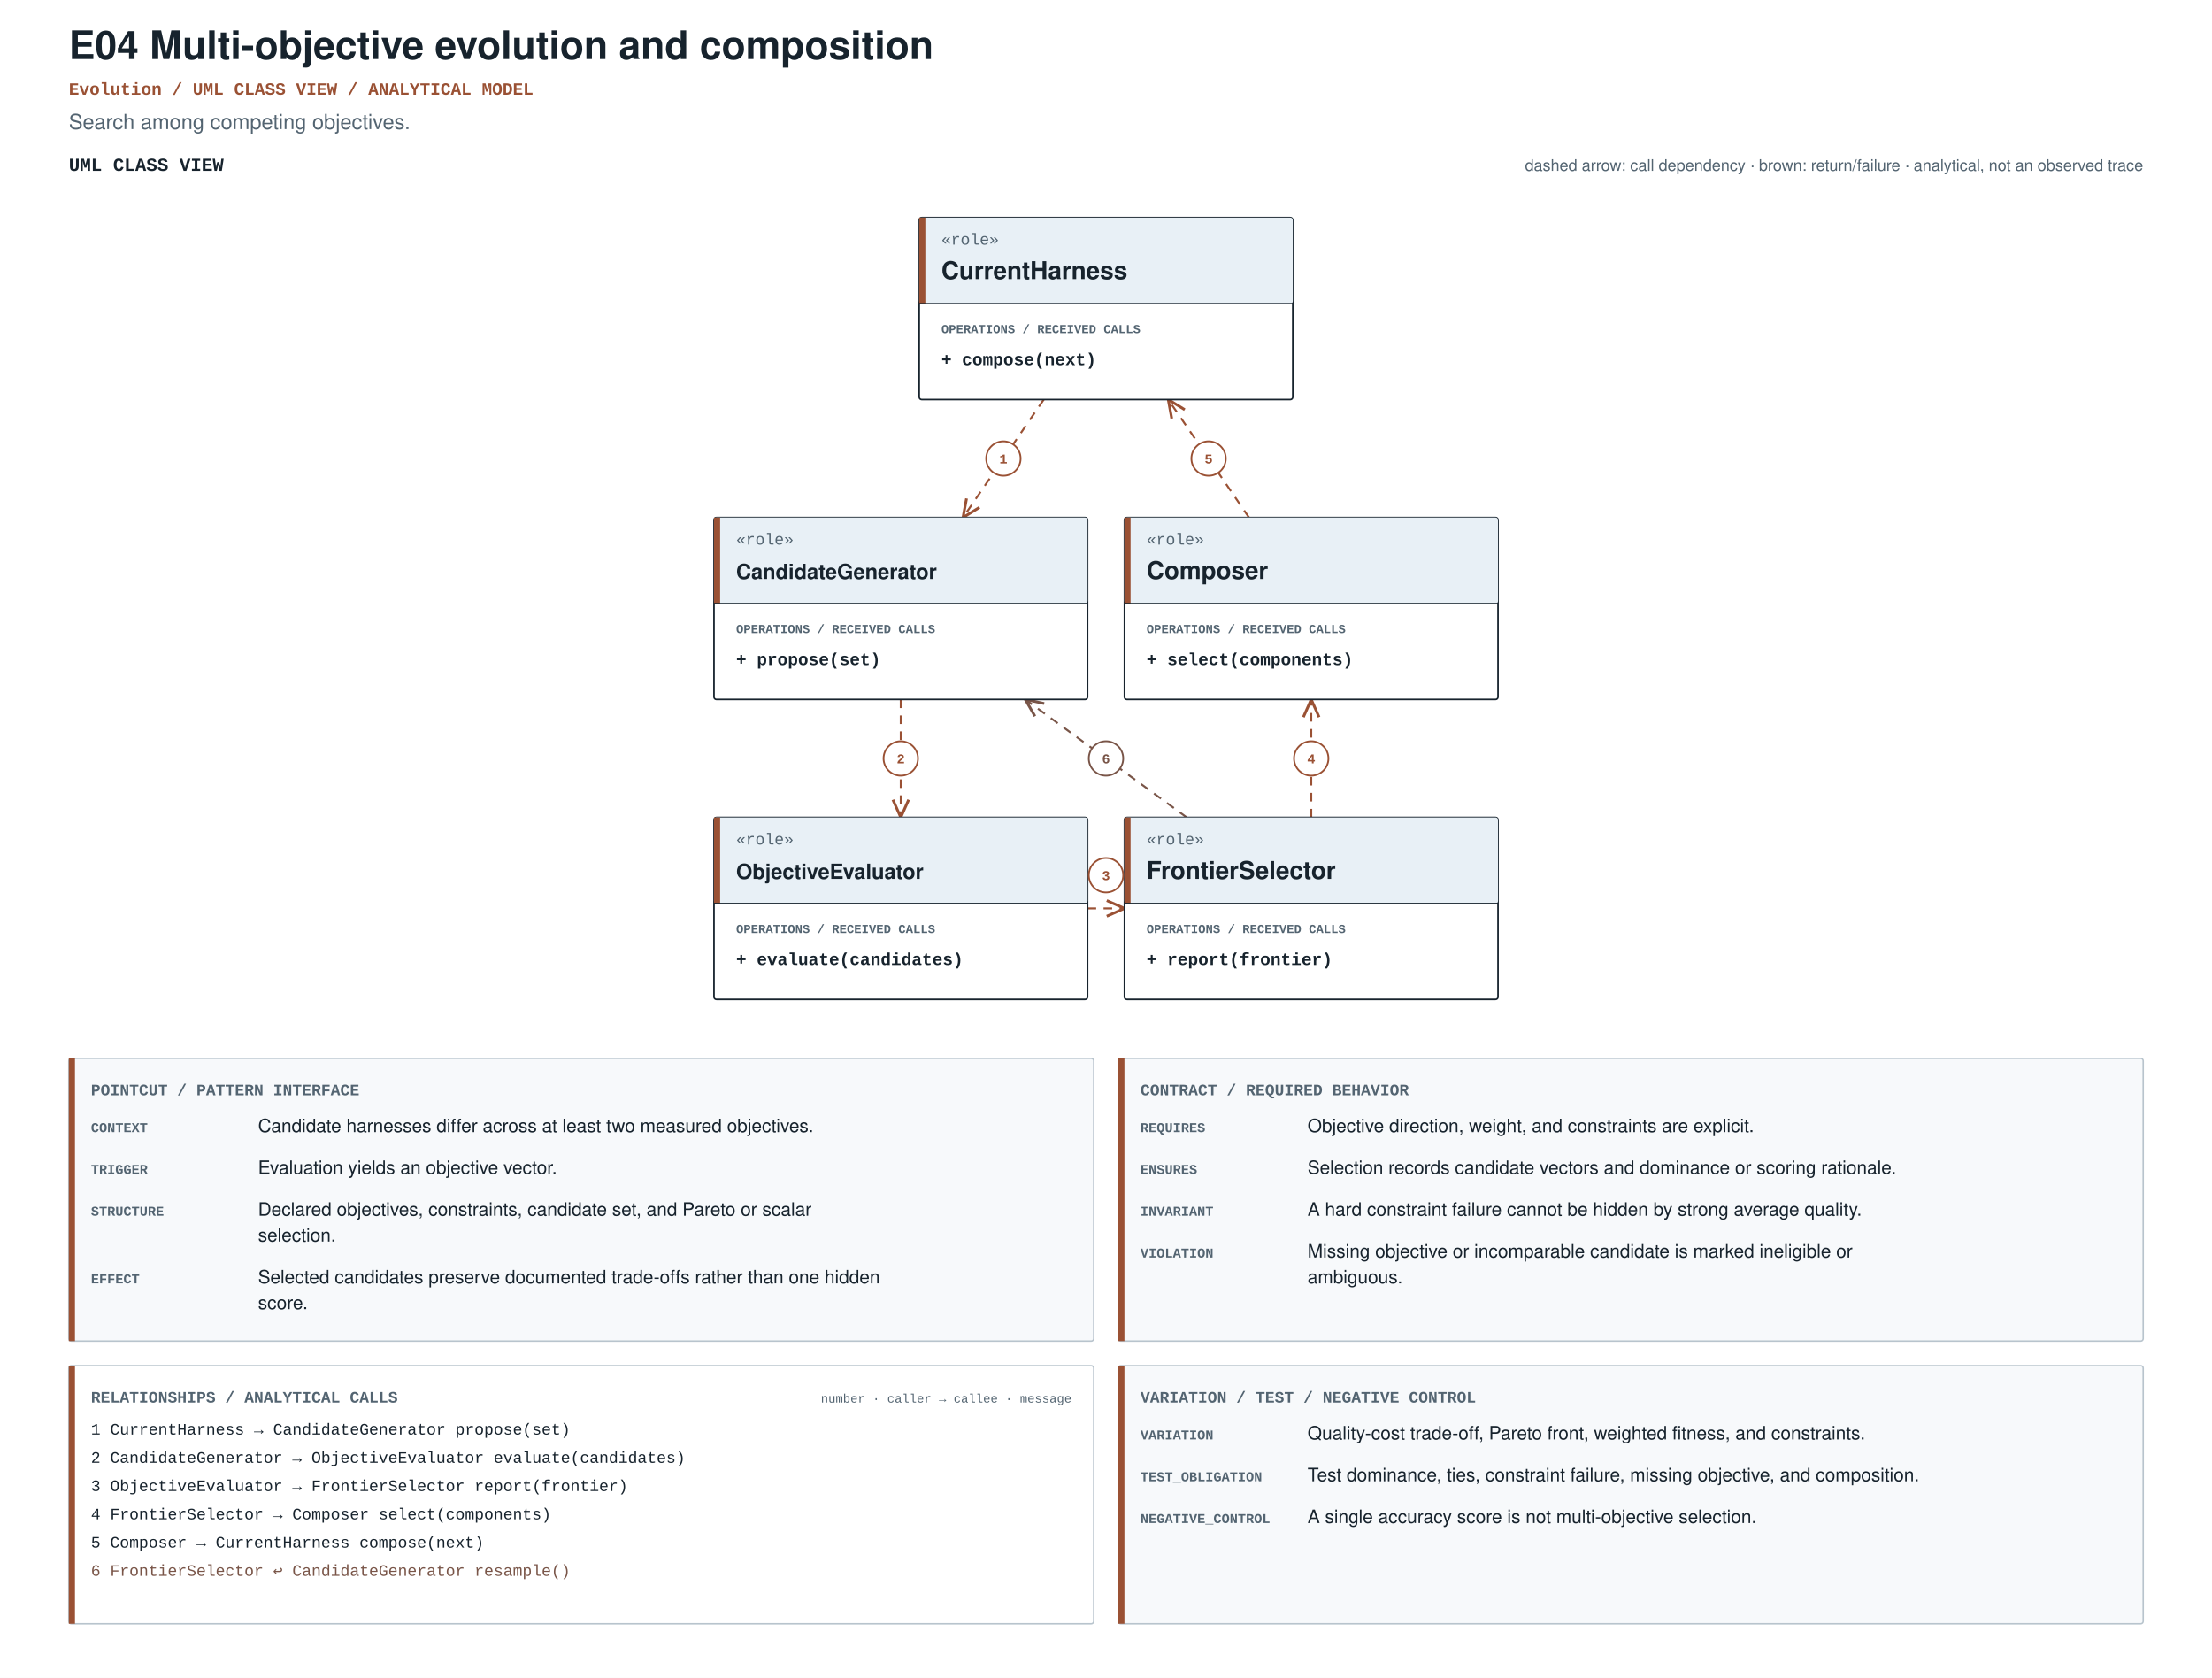
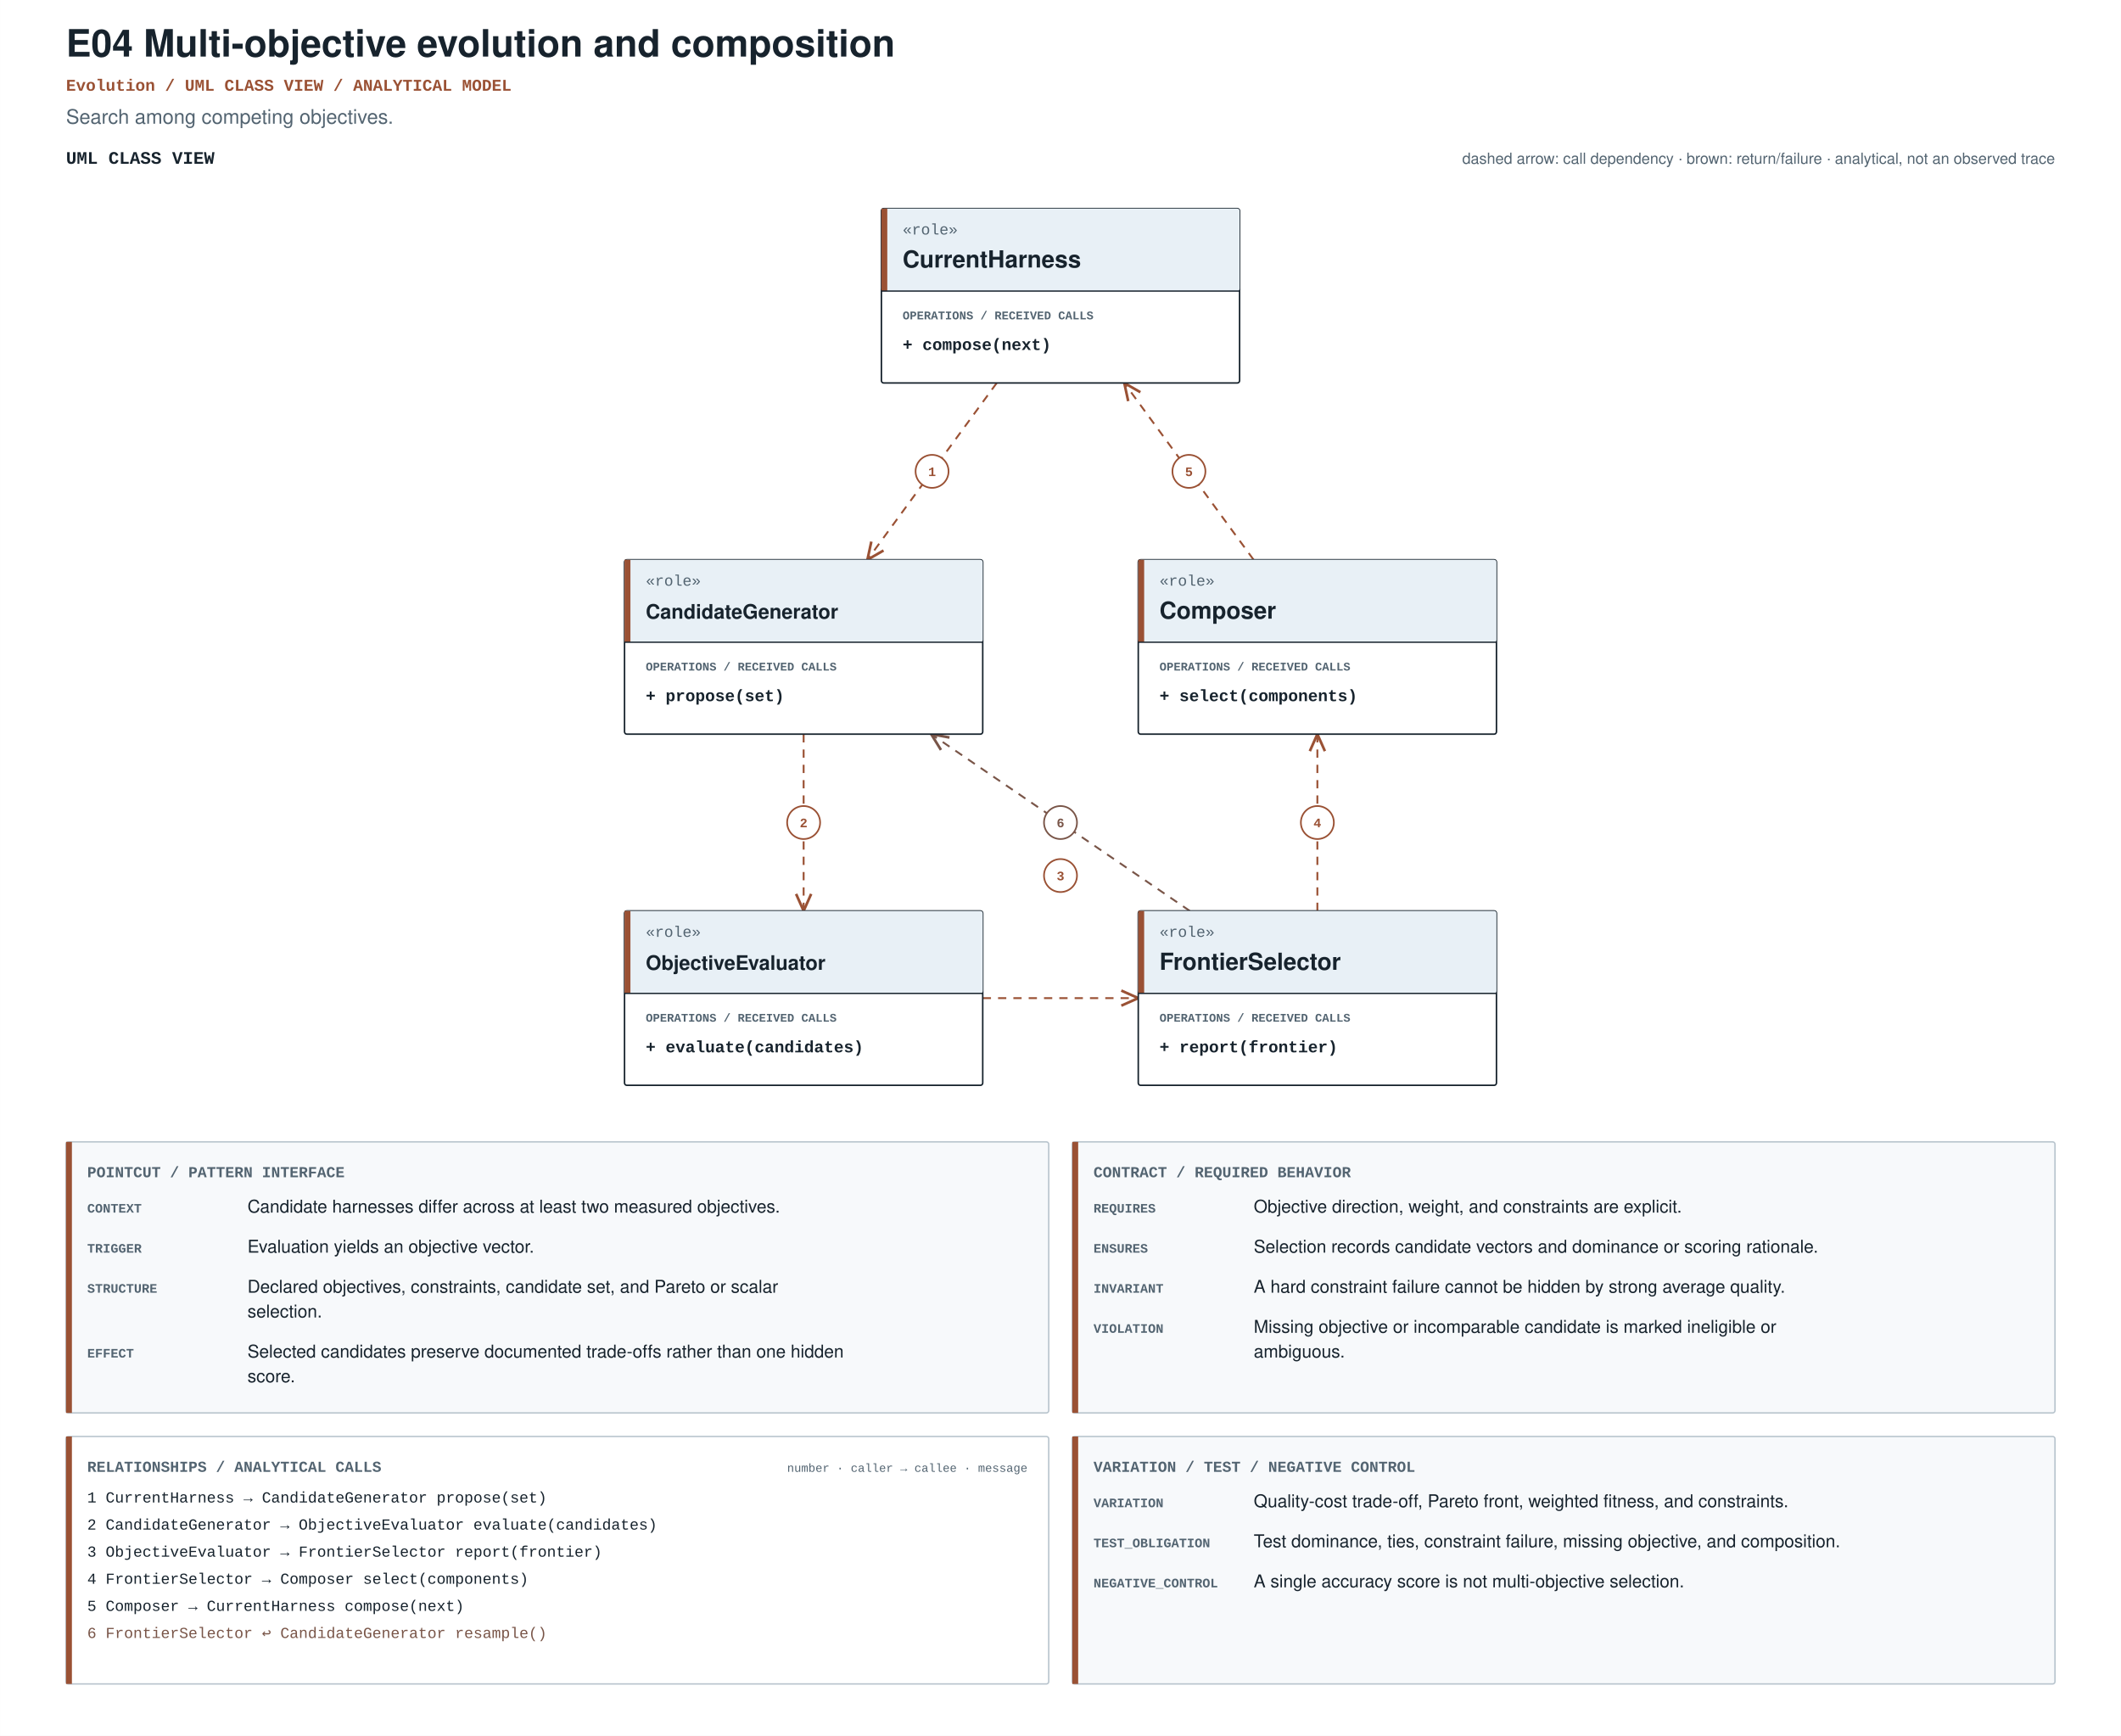
- <svg xmlns="http://www.w3.org/2000/svg" viewBox="0 0 1800 1365" width="183mm" height="138.78mm" role="img" data-diagram-type="uml-class" data-pattern-id="E04" aria-labelledby="title-E04 desc-E04">
+ <svg xmlns="http://www.w3.org/2000/svg" viewBox="0 0 1800 1473" width="183mm" height="149.75mm" role="img" data-diagram-type="uml-class" data-pattern-id="E04" aria-labelledby="title-E04 desc-E04">
  <defs>
    <marker id="umlOpenAccent" markerWidth="12" markerHeight="10" refX="10" refY="5" orient="auto" markerUnits="strokeWidth">
      <path d="M1,1 L10,5 L1,9" fill="none" stroke="#9A5134" stroke-width="1.4" />
    </marker>
    <marker id="umlOpenReturn" markerWidth="12" markerHeight="10" refX="10" refY="5" orient="auto" markerUnits="strokeWidth">
      <path d="M1,1 L10,5 L1,9" fill="none" stroke="#795548" stroke-width="1.4" />
    </marker>
  </defs>
-   <rect x="0" y="0" width="1800" height="1365" rx="0" fill="#FFFFFF" stroke="none" stroke-width="1.2" />
+   <rect x="0" y="0" width="1800" height="1473" rx="0" fill="#FFFFFF" stroke="none" stroke-width="1.2" />
  <text x="56" y="48" font-family="Helvetica Neue, Helvetica, Arial, sans-serif" font-size="32" font-weight="700" fill="#17232D" text-anchor="start">E04  Multi-objective evolution and composition</text>
  <text x="56" y="77" font-family="Menlo, Monaco, Courier New, monospace" font-size="14" font-weight="700" fill="#9A5134" text-anchor="start">Evolution / UML CLASS VIEW / ANALYTICAL MODEL</text>
  <text font-family="Helvetica Neue, Helvetica, Arial, sans-serif" font-size="17" font-weight="400" fill="#536471" text-anchor="start">
    <tspan x="56" y="105">Search among competing objectives.</tspan>
  </text>
  <text x="56" y="139" font-family="Menlo, Monaco, Courier New, monospace" font-size="15" font-weight="700" fill="#17232D" text-anchor="start">UML CLASS VIEW</text>
  <text x="1744" y="139" font-family="Helvetica Neue, Helvetica, Arial, sans-serif" font-size="13" font-weight="400" fill="#536471" text-anchor="end">dashed arrow: call dependency · brown: return/failure · analytical, not an observed trace</text>
  <g class="dependency forward" data-source="CurrentHarness" data-target="CandidateGenerator" data-numbers="1" data-messages="propose(set)">
-     <path d="M 849.35 325 Q 816.5 373 783.65 421" fill="none" stroke="#9A5134" stroke-width="1.6" stroke-dasharray="7 6" marker-end="url(#umlOpenAccent)" />
+     <path d="M 845.87 325 Q 791 400 736.13 475" fill="none" stroke="#9A5134" stroke-width="1.6" stroke-dasharray="7 6" marker-end="url(#umlOpenAccent)" />
  </g>
  <g class="dependency forward" data-source="CandidateGenerator" data-target="ObjectiveEvaluator" data-numbers="2" data-messages="evaluate(candidates)">
-     <path d="M 733 569 Q 733 617 733 665" fill="none" stroke="#9A5134" stroke-width="1.6" stroke-dasharray="7 6" marker-end="url(#umlOpenAccent)" />
+     <path d="M 682 623 Q 682 698 682 773" fill="none" stroke="#9A5134" stroke-width="1.6" stroke-dasharray="7 6" marker-end="url(#umlOpenAccent)" />
  </g>
  <g class="dependency forward" data-source="ObjectiveEvaluator" data-target="FrontierSelector" data-numbers="3" data-messages="report(frontier)">
-     <path d="M 885 739 Q 900 739 915 739" fill="none" stroke="#9A5134" stroke-width="1.6" stroke-dasharray="7 6" marker-end="url(#umlOpenAccent)" />
+     <path d="M 834 847 Q 900 847 966 847" fill="none" stroke="#9A5134" stroke-width="1.6" stroke-dasharray="7 6" marker-end="url(#umlOpenAccent)" />
  </g>
  <g class="dependency forward" data-source="FrontierSelector" data-target="Composer" data-numbers="4" data-messages="select(components)">
-     <path d="M 1067 665 Q 1067 617 1067 569" fill="none" stroke="#9A5134" stroke-width="1.6" stroke-dasharray="7 6" marker-end="url(#umlOpenAccent)" />
+     <path d="M 1118 773 Q 1118 698 1118 623" fill="none" stroke="#9A5134" stroke-width="1.6" stroke-dasharray="7 6" marker-end="url(#umlOpenAccent)" />
  </g>
  <g class="dependency forward" data-source="Composer" data-target="CurrentHarness" data-numbers="5" data-messages="compose(next)">
-     <path d="M 1016.35 421 Q 983.5 373 950.65 325" fill="none" stroke="#9A5134" stroke-width="1.6" stroke-dasharray="7 6" marker-end="url(#umlOpenAccent)" />
+     <path d="M 1063.87 475 Q 1009 400 954.13 325" fill="none" stroke="#9A5134" stroke-width="1.6" stroke-dasharray="7 6" marker-end="url(#umlOpenAccent)" />
  </g>
  <g class="dependency return-or-failure" data-source="FrontierSelector" data-target="CandidateGenerator" data-numbers="6" data-messages="resample()">
-     <path d="M 965.7 665 Q 900 617 834.3 569" fill="none" stroke="#795548" stroke-width="1.6" stroke-dasharray="7 6" marker-end="url(#umlOpenReturn)" />
+     <path d="M 1009.73 773 Q 900 698 790.27 623" fill="none" stroke="#795548" stroke-width="1.6" stroke-dasharray="7 6" marker-end="url(#umlOpenReturn)" />
  </g>
  <g class="class-node" data-participant="CurrentHarness" data-role="CurrentHarness" data-layer="0">
    <rect x="748" y="177" width="304" height="148" rx="2" fill="#FFFFFF" stroke="#17232D" stroke-width="1.3" class="class-box" />
    <rect x="748" y="177" width="304" height="70" rx="2" fill="#E8F0F6" stroke="none" stroke-width="1.2" class="class-header" />
    <rect x="748" y="177" width="5" height="70" rx="0" fill="#9A5134" stroke="none" stroke-width="1.2" class="class-accent" />
    <text x="766" y="199" font-family="Menlo, Monaco, Courier New, monospace" font-size="13" font-weight="400" fill="#536471" text-anchor="start" class="class-stereotype">«role»</text>
    <text x="766" y="227" font-family="Helvetica Neue, Helvetica, Arial, sans-serif" font-size="20" font-weight="700" fill="#17232D" text-anchor="start" class="class-name">CurrentHarness</text>
    <line x1="748" y1="247" x2="1052" y2="247" stroke="#17232D" stroke-width="1.1" />
    <text x="766" y="271" font-family="Menlo, Monaco, Courier New, monospace" font-size="10" font-weight="700" fill="#536471" text-anchor="start" class="class-compartment-label">OPERATIONS / RECEIVED CALLS</text>
    <text x="766" y="297" font-family="Menlo, Monaco, Courier New, monospace" font-size="14" font-weight="600" fill="#17232D" text-anchor="start" class="class-operation">+ compose(next)</text>
  </g>
  <g class="class-node" data-participant="CandidateGenerator" data-role="CandidateGenerator" data-layer="1">
-     <rect x="581" y="421" width="304" height="148" rx="2" fill="#FFFFFF" stroke="#17232D" stroke-width="1.3" class="class-box" />
-     <rect x="581" y="421" width="304" height="70" rx="2" fill="#E8F0F6" stroke="none" stroke-width="1.2" class="class-header" />
-     <rect x="581" y="421" width="5" height="70" rx="0" fill="#9A5134" stroke="none" stroke-width="1.2" class="class-accent" />
-     <text x="599" y="443" font-family="Menlo, Monaco, Courier New, monospace" font-size="13" font-weight="400" fill="#536471" text-anchor="start" class="class-stereotype">«role»</text>
-     <text x="599" y="471" font-family="Helvetica Neue, Helvetica, Arial, sans-serif" font-size="17" font-weight="700" fill="#17232D" text-anchor="start" class="class-name">CandidateGenerator</text>
-     <line x1="581" y1="491" x2="885" y2="491" stroke="#17232D" stroke-width="1.1" />
-     <text x="599" y="515" font-family="Menlo, Monaco, Courier New, monospace" font-size="10" font-weight="700" fill="#536471" text-anchor="start" class="class-compartment-label">OPERATIONS / RECEIVED CALLS</text>
-     <text x="599" y="541" font-family="Menlo, Monaco, Courier New, monospace" font-size="14" font-weight="600" fill="#17232D" text-anchor="start" class="class-operation">+ propose(set)</text>
+     <rect x="530" y="475" width="304" height="148" rx="2" fill="#FFFFFF" stroke="#17232D" stroke-width="1.3" class="class-box" />
+     <rect x="530" y="475" width="304" height="70" rx="2" fill="#E8F0F6" stroke="none" stroke-width="1.2" class="class-header" />
+     <rect x="530" y="475" width="5" height="70" rx="0" fill="#9A5134" stroke="none" stroke-width="1.2" class="class-accent" />
+     <text x="548" y="497" font-family="Menlo, Monaco, Courier New, monospace" font-size="13" font-weight="400" fill="#536471" text-anchor="start" class="class-stereotype">«role»</text>
+     <text x="548" y="525" font-family="Helvetica Neue, Helvetica, Arial, sans-serif" font-size="17" font-weight="700" fill="#17232D" text-anchor="start" class="class-name">CandidateGenerator</text>
+     <line x1="530" y1="545" x2="834" y2="545" stroke="#17232D" stroke-width="1.1" />
+     <text x="548" y="569" font-family="Menlo, Monaco, Courier New, monospace" font-size="10" font-weight="700" fill="#536471" text-anchor="start" class="class-compartment-label">OPERATIONS / RECEIVED CALLS</text>
+     <text x="548" y="595" font-family="Menlo, Monaco, Courier New, monospace" font-size="14" font-weight="600" fill="#17232D" text-anchor="start" class="class-operation">+ propose(set)</text>
  </g>
  <g class="class-node" data-participant="ObjectiveEvaluator" data-role="ObjectiveEvaluator" data-layer="2">
-     <rect x="581" y="665" width="304" height="148" rx="2" fill="#FFFFFF" stroke="#17232D" stroke-width="1.3" class="class-box" />
-     <rect x="581" y="665" width="304" height="70" rx="2" fill="#E8F0F6" stroke="none" stroke-width="1.2" class="class-header" />
-     <rect x="581" y="665" width="5" height="70" rx="0" fill="#9A5134" stroke="none" stroke-width="1.2" class="class-accent" />
-     <text x="599" y="687" font-family="Menlo, Monaco, Courier New, monospace" font-size="13" font-weight="400" fill="#536471" text-anchor="start" class="class-stereotype">«role»</text>
-     <text x="599" y="715" font-family="Helvetica Neue, Helvetica, Arial, sans-serif" font-size="17" font-weight="700" fill="#17232D" text-anchor="start" class="class-name">ObjectiveEvaluator</text>
-     <line x1="581" y1="735" x2="885" y2="735" stroke="#17232D" stroke-width="1.1" />
-     <text x="599" y="759" font-family="Menlo, Monaco, Courier New, monospace" font-size="10" font-weight="700" fill="#536471" text-anchor="start" class="class-compartment-label">OPERATIONS / RECEIVED CALLS</text>
-     <text x="599" y="785" font-family="Menlo, Monaco, Courier New, monospace" font-size="14" font-weight="600" fill="#17232D" text-anchor="start" class="class-operation">+ evaluate(candidates)</text>
+     <rect x="530" y="773" width="304" height="148" rx="2" fill="#FFFFFF" stroke="#17232D" stroke-width="1.3" class="class-box" />
+     <rect x="530" y="773" width="304" height="70" rx="2" fill="#E8F0F6" stroke="none" stroke-width="1.2" class="class-header" />
+     <rect x="530" y="773" width="5" height="70" rx="0" fill="#9A5134" stroke="none" stroke-width="1.2" class="class-accent" />
+     <text x="548" y="795" font-family="Menlo, Monaco, Courier New, monospace" font-size="13" font-weight="400" fill="#536471" text-anchor="start" class="class-stereotype">«role»</text>
+     <text x="548" y="823" font-family="Helvetica Neue, Helvetica, Arial, sans-serif" font-size="17" font-weight="700" fill="#17232D" text-anchor="start" class="class-name">ObjectiveEvaluator</text>
+     <line x1="530" y1="843" x2="834" y2="843" stroke="#17232D" stroke-width="1.1" />
+     <text x="548" y="867" font-family="Menlo, Monaco, Courier New, monospace" font-size="10" font-weight="700" fill="#536471" text-anchor="start" class="class-compartment-label">OPERATIONS / RECEIVED CALLS</text>
+     <text x="548" y="893" font-family="Menlo, Monaco, Courier New, monospace" font-size="14" font-weight="600" fill="#17232D" text-anchor="start" class="class-operation">+ evaluate(candidates)</text>
  </g>
  <g class="class-node" data-participant="FrontierSelector" data-role="FrontierSelector" data-layer="2">
-     <rect x="915" y="665" width="304" height="148" rx="2" fill="#FFFFFF" stroke="#17232D" stroke-width="1.3" class="class-box" />
-     <rect x="915" y="665" width="304" height="70" rx="2" fill="#E8F0F6" stroke="none" stroke-width="1.2" class="class-header" />
-     <rect x="915" y="665" width="5" height="70" rx="0" fill="#9A5134" stroke="none" stroke-width="1.2" class="class-accent" />
-     <text x="933" y="687" font-family="Menlo, Monaco, Courier New, monospace" font-size="13" font-weight="400" fill="#536471" text-anchor="start" class="class-stereotype">«role»</text>
-     <text x="933" y="715" font-family="Helvetica Neue, Helvetica, Arial, sans-serif" font-size="20" font-weight="700" fill="#17232D" text-anchor="start" class="class-name">FrontierSelector</text>
-     <line x1="915" y1="735" x2="1219" y2="735" stroke="#17232D" stroke-width="1.1" />
-     <text x="933" y="759" font-family="Menlo, Monaco, Courier New, monospace" font-size="10" font-weight="700" fill="#536471" text-anchor="start" class="class-compartment-label">OPERATIONS / RECEIVED CALLS</text>
-     <text x="933" y="785" font-family="Menlo, Monaco, Courier New, monospace" font-size="14" font-weight="600" fill="#17232D" text-anchor="start" class="class-operation">+ report(frontier)</text>
+     <rect x="966" y="773" width="304" height="148" rx="2" fill="#FFFFFF" stroke="#17232D" stroke-width="1.3" class="class-box" />
+     <rect x="966" y="773" width="304" height="70" rx="2" fill="#E8F0F6" stroke="none" stroke-width="1.2" class="class-header" />
+     <rect x="966" y="773" width="5" height="70" rx="0" fill="#9A5134" stroke="none" stroke-width="1.2" class="class-accent" />
+     <text x="984" y="795" font-family="Menlo, Monaco, Courier New, monospace" font-size="13" font-weight="400" fill="#536471" text-anchor="start" class="class-stereotype">«role»</text>
+     <text x="984" y="823" font-family="Helvetica Neue, Helvetica, Arial, sans-serif" font-size="20" font-weight="700" fill="#17232D" text-anchor="start" class="class-name">FrontierSelector</text>
+     <line x1="966" y1="843" x2="1270" y2="843" stroke="#17232D" stroke-width="1.1" />
+     <text x="984" y="867" font-family="Menlo, Monaco, Courier New, monospace" font-size="10" font-weight="700" fill="#536471" text-anchor="start" class="class-compartment-label">OPERATIONS / RECEIVED CALLS</text>
+     <text x="984" y="893" font-family="Menlo, Monaco, Courier New, monospace" font-size="14" font-weight="600" fill="#17232D" text-anchor="start" class="class-operation">+ report(frontier)</text>
  </g>
  <g class="class-node" data-participant="Composer" data-role="Composer" data-layer="1">
-     <rect x="915" y="421" width="304" height="148" rx="2" fill="#FFFFFF" stroke="#17232D" stroke-width="1.3" class="class-box" />
-     <rect x="915" y="421" width="304" height="70" rx="2" fill="#E8F0F6" stroke="none" stroke-width="1.2" class="class-header" />
-     <rect x="915" y="421" width="5" height="70" rx="0" fill="#9A5134" stroke="none" stroke-width="1.2" class="class-accent" />
-     <text x="933" y="443" font-family="Menlo, Monaco, Courier New, monospace" font-size="13" font-weight="400" fill="#536471" text-anchor="start" class="class-stereotype">«role»</text>
-     <text x="933" y="471" font-family="Helvetica Neue, Helvetica, Arial, sans-serif" font-size="20" font-weight="700" fill="#17232D" text-anchor="start" class="class-name">Composer</text>
-     <line x1="915" y1="491" x2="1219" y2="491" stroke="#17232D" stroke-width="1.1" />
-     <text x="933" y="515" font-family="Menlo, Monaco, Courier New, monospace" font-size="10" font-weight="700" fill="#536471" text-anchor="start" class="class-compartment-label">OPERATIONS / RECEIVED CALLS</text>
-     <text x="933" y="541" font-family="Menlo, Monaco, Courier New, monospace" font-size="14" font-weight="600" fill="#17232D" text-anchor="start" class="class-operation">+ select(components)</text>
+     <rect x="966" y="475" width="304" height="148" rx="2" fill="#FFFFFF" stroke="#17232D" stroke-width="1.3" class="class-box" />
+     <rect x="966" y="475" width="304" height="70" rx="2" fill="#E8F0F6" stroke="none" stroke-width="1.2" class="class-header" />
+     <rect x="966" y="475" width="5" height="70" rx="0" fill="#9A5134" stroke="none" stroke-width="1.2" class="class-accent" />
+     <text x="984" y="497" font-family="Menlo, Monaco, Courier New, monospace" font-size="13" font-weight="400" fill="#536471" text-anchor="start" class="class-stereotype">«role»</text>
+     <text x="984" y="525" font-family="Helvetica Neue, Helvetica, Arial, sans-serif" font-size="20" font-weight="700" fill="#17232D" text-anchor="start" class="class-name">Composer</text>
+     <line x1="966" y1="545" x2="1270" y2="545" stroke="#17232D" stroke-width="1.1" />
+     <text x="984" y="569" font-family="Menlo, Monaco, Courier New, monospace" font-size="10" font-weight="700" fill="#536471" text-anchor="start" class="class-compartment-label">OPERATIONS / RECEIVED CALLS</text>
+     <text x="984" y="595" font-family="Menlo, Monaco, Courier New, monospace" font-size="14" font-weight="600" fill="#17232D" text-anchor="start" class="class-operation">+ select(components)</text>
  </g>
  <g class="dependency-badge">
-     <circle cx="816.5" cy="373" r="14" fill="#FFFFFF" stroke="#9A5134" stroke-width="1.4" />
-     <text x="816.5" y="377" font-family="Menlo, Monaco, Courier New, monospace" font-size="11" font-weight="700" fill="#9A5134" text-anchor="middle">1</text>
+     <circle cx="791" cy="400" r="14" fill="#FFFFFF" stroke="#9A5134" stroke-width="1.4" />
+     <text x="791" y="404" font-family="Menlo, Monaco, Courier New, monospace" font-size="11" font-weight="700" fill="#9A5134" text-anchor="middle">1</text>
  </g>
  <g class="dependency-badge">
-     <circle cx="733" cy="617" r="14" fill="#FFFFFF" stroke="#9A5134" stroke-width="1.4" />
-     <text x="733" y="621" font-family="Menlo, Monaco, Courier New, monospace" font-size="11" font-weight="700" fill="#9A5134" text-anchor="middle">2</text>
+     <circle cx="682" cy="698" r="14" fill="#FFFFFF" stroke="#9A5134" stroke-width="1.4" />
+     <text x="682" y="702" font-family="Menlo, Monaco, Courier New, monospace" font-size="11" font-weight="700" fill="#9A5134" text-anchor="middle">2</text>
  </g>
  <g class="dependency-badge">
-     <circle cx="900" cy="712" r="14" fill="#FFFFFF" stroke="#9A5134" stroke-width="1.4" />
-     <text x="900" y="716" font-family="Menlo, Monaco, Courier New, monospace" font-size="11" font-weight="700" fill="#9A5134" text-anchor="middle">3</text>
+     <circle cx="900" cy="743" r="14" fill="#FFFFFF" stroke="#9A5134" stroke-width="1.4" />
+     <text x="900" y="747" font-family="Menlo, Monaco, Courier New, monospace" font-size="11" font-weight="700" fill="#9A5134" text-anchor="middle">3</text>
  </g>
  <g class="dependency-badge">
-     <circle cx="1067" cy="617" r="14" fill="#FFFFFF" stroke="#9A5134" stroke-width="1.4" />
-     <text x="1067" y="621" font-family="Menlo, Monaco, Courier New, monospace" font-size="11" font-weight="700" fill="#9A5134" text-anchor="middle">4</text>
+     <circle cx="1118" cy="698" r="14" fill="#FFFFFF" stroke="#9A5134" stroke-width="1.4" />
+     <text x="1118" y="702" font-family="Menlo, Monaco, Courier New, monospace" font-size="11" font-weight="700" fill="#9A5134" text-anchor="middle">4</text>
  </g>
  <g class="dependency-badge">
-     <circle cx="983.5" cy="373" r="14" fill="#FFFFFF" stroke="#9A5134" stroke-width="1.4" />
-     <text x="983.5" y="377" font-family="Menlo, Monaco, Courier New, monospace" font-size="11" font-weight="700" fill="#9A5134" text-anchor="middle">5</text>
+     <circle cx="1009" cy="400" r="14" fill="#FFFFFF" stroke="#9A5134" stroke-width="1.4" />
+     <text x="1009" y="404" font-family="Menlo, Monaco, Courier New, monospace" font-size="11" font-weight="700" fill="#9A5134" text-anchor="middle">5</text>
  </g>
  <g class="dependency-badge">
-     <circle cx="900" cy="617" r="14" fill="#FFFFFF" stroke="#795548" stroke-width="1.4" />
-     <text x="900" y="621" font-family="Menlo, Monaco, Courier New, monospace" font-size="11" font-weight="700" fill="#795548" text-anchor="middle">6</text>
+     <circle cx="900" cy="698" r="14" fill="#FFFFFF" stroke="#795548" stroke-width="1.4" />
+     <text x="900" y="702" font-family="Menlo, Monaco, Courier New, monospace" font-size="11" font-weight="700" fill="#795548" text-anchor="middle">6</text>
  </g>
-   <rect x="56" y="861" width="834" height="230" rx="2" fill="#F7F9FB" stroke="#B8C4CD" stroke-width="1.2" />
-   <rect x="56" y="861" width="5" height="230" rx="0" fill="#9A5134" stroke="none" stroke-width="1.2" />
-   <text x="74" y="891" font-family="Menlo, Monaco, Courier New, monospace" font-size="13" font-weight="700" fill="#536471" text-anchor="start">POINTCUT / PATTERN INTERFACE</text>
-   <text x="74" y="921" font-family="Menlo, Monaco, Courier New, monospace" font-size="11" font-weight="700" fill="#536471" text-anchor="start">CONTEXT</text>
+   <rect x="56" y="969" width="834" height="230" rx="2" fill="#F7F9FB" stroke="#B8C4CD" stroke-width="1.2" />
+   <rect x="56" y="969" width="5" height="230" rx="0" fill="#9A5134" stroke="none" stroke-width="1.2" />
+   <text x="74" y="999" font-family="Menlo, Monaco, Courier New, monospace" font-size="13" font-weight="700" fill="#536471" text-anchor="start">POINTCUT / PATTERN INTERFACE</text>
+   <text x="74" y="1029" font-family="Menlo, Monaco, Courier New, monospace" font-size="11" font-weight="700" fill="#536471" text-anchor="start">CONTEXT</text>
  <text font-family="Helvetica Neue, Helvetica, Arial, sans-serif" font-size="15" font-weight="400" fill="#17232D" text-anchor="start">
-     <tspan x="210" y="921">Candidate harnesses differ across at least two measured objectives.</tspan>
+     <tspan x="210" y="1029">Candidate harnesses differ across at least two measured objectives.</tspan>
  </text>
-   <text x="74" y="955" font-family="Menlo, Monaco, Courier New, monospace" font-size="11" font-weight="700" fill="#536471" text-anchor="start">TRIGGER</text>
+   <text x="74" y="1063" font-family="Menlo, Monaco, Courier New, monospace" font-size="11" font-weight="700" fill="#536471" text-anchor="start">TRIGGER</text>
  <text font-family="Helvetica Neue, Helvetica, Arial, sans-serif" font-size="15" font-weight="400" fill="#17232D" text-anchor="start">
-     <tspan x="210" y="955">Evaluation yields an objective vector.</tspan>
+     <tspan x="210" y="1063">Evaluation yields an objective vector.</tspan>
  </text>
-   <text x="74" y="989" font-family="Menlo, Monaco, Courier New, monospace" font-size="11" font-weight="700" fill="#536471" text-anchor="start">STRUCTURE</text>
+   <text x="74" y="1097" font-family="Menlo, Monaco, Courier New, monospace" font-size="11" font-weight="700" fill="#536471" text-anchor="start">STRUCTURE</text>
  <text font-family="Helvetica Neue, Helvetica, Arial, sans-serif" font-size="15" font-weight="400" fill="#17232D" text-anchor="start">
-     <tspan x="210" y="989">Declared objectives, constraints, candidate set, and Pareto or scalar</tspan>
-     <tspan x="210" y="1010">selection.</tspan>
+     <tspan x="210" y="1097">Declared objectives, constraints, candidate set, and Pareto or scalar</tspan>
+     <tspan x="210" y="1118">selection.</tspan>
  </text>
-   <text x="74" y="1044" font-family="Menlo, Monaco, Courier New, monospace" font-size="11" font-weight="700" fill="#536471" text-anchor="start">EFFECT</text>
+   <text x="74" y="1152" font-family="Menlo, Monaco, Courier New, monospace" font-size="11" font-weight="700" fill="#536471" text-anchor="start">EFFECT</text>
  <text font-family="Helvetica Neue, Helvetica, Arial, sans-serif" font-size="15" font-weight="400" fill="#17232D" text-anchor="start">
-     <tspan x="210" y="1044">Selected candidates preserve documented trade-offs rather than one hidden</tspan>
-     <tspan x="210" y="1065">score.</tspan>
+     <tspan x="210" y="1152">Selected candidates preserve documented trade-offs rather than one hidden</tspan>
+     <tspan x="210" y="1173">score.</tspan>
  </text>
-   <rect x="910" y="861" width="834" height="230" rx="2" fill="#F7F9FB" stroke="#B8C4CD" stroke-width="1.2" />
-   <rect x="910" y="861" width="5" height="230" rx="0" fill="#9A5134" stroke="none" stroke-width="1.2" />
-   <text x="928" y="891" font-family="Menlo, Monaco, Courier New, monospace" font-size="13" font-weight="700" fill="#536471" text-anchor="start">CONTRACT / REQUIRED BEHAVIOR</text>
-   <text x="928" y="921" font-family="Menlo, Monaco, Courier New, monospace" font-size="11" font-weight="700" fill="#536471" text-anchor="start">REQUIRES</text>
+   <rect x="910" y="969" width="834" height="230" rx="2" fill="#F7F9FB" stroke="#B8C4CD" stroke-width="1.2" />
+   <rect x="910" y="969" width="5" height="230" rx="0" fill="#9A5134" stroke="none" stroke-width="1.2" />
+   <text x="928" y="999" font-family="Menlo, Monaco, Courier New, monospace" font-size="13" font-weight="700" fill="#536471" text-anchor="start">CONTRACT / REQUIRED BEHAVIOR</text>
+   <text x="928" y="1029" font-family="Menlo, Monaco, Courier New, monospace" font-size="11" font-weight="700" fill="#536471" text-anchor="start">REQUIRES</text>
  <text font-family="Helvetica Neue, Helvetica, Arial, sans-serif" font-size="15" font-weight="400" fill="#17232D" text-anchor="start">
-     <tspan x="1064" y="921">Objective direction, weight, and constraints are explicit.</tspan>
+     <tspan x="1064" y="1029">Objective direction, weight, and constraints are explicit.</tspan>
  </text>
-   <text x="928" y="955" font-family="Menlo, Monaco, Courier New, monospace" font-size="11" font-weight="700" fill="#536471" text-anchor="start">ENSURES</text>
+   <text x="928" y="1063" font-family="Menlo, Monaco, Courier New, monospace" font-size="11" font-weight="700" fill="#536471" text-anchor="start">ENSURES</text>
  <text font-family="Helvetica Neue, Helvetica, Arial, sans-serif" font-size="15" font-weight="400" fill="#17232D" text-anchor="start">
-     <tspan x="1064" y="955">Selection records candidate vectors and dominance or scoring rationale.</tspan>
+     <tspan x="1064" y="1063">Selection records candidate vectors and dominance or scoring rationale.</tspan>
  </text>
-   <text x="928" y="989" font-family="Menlo, Monaco, Courier New, monospace" font-size="11" font-weight="700" fill="#536471" text-anchor="start">INVARIANT</text>
+   <text x="928" y="1097" font-family="Menlo, Monaco, Courier New, monospace" font-size="11" font-weight="700" fill="#536471" text-anchor="start">INVARIANT</text>
  <text font-family="Helvetica Neue, Helvetica, Arial, sans-serif" font-size="15" font-weight="400" fill="#17232D" text-anchor="start">
-     <tspan x="1064" y="989">A hard constraint failure cannot be hidden by strong average quality.</tspan>
+     <tspan x="1064" y="1097">A hard constraint failure cannot be hidden by strong average quality.</tspan>
  </text>
-   <text x="928" y="1023" font-family="Menlo, Monaco, Courier New, monospace" font-size="11" font-weight="700" fill="#536471" text-anchor="start">VIOLATION</text>
+   <text x="928" y="1131" font-family="Menlo, Monaco, Courier New, monospace" font-size="11" font-weight="700" fill="#536471" text-anchor="start">VIOLATION</text>
  <text font-family="Helvetica Neue, Helvetica, Arial, sans-serif" font-size="15" font-weight="400" fill="#17232D" text-anchor="start">
-     <tspan x="1064" y="1023">Missing objective or incomparable candidate is marked ineligible or</tspan>
-     <tspan x="1064" y="1044">ambiguous.</tspan>
+     <tspan x="1064" y="1131">Missing objective or incomparable candidate is marked ineligible or</tspan>
+     <tspan x="1064" y="1152">ambiguous.</tspan>
  </text>
-   <rect x="56" y="1111" width="834" height="210" rx="2" fill="#FFFFFF" stroke="#B8C4CD" stroke-width="1.2" />
-   <rect x="56" y="1111" width="5" height="210" rx="0" fill="#9A5134" stroke="none" stroke-width="1.2" />
-   <text x="74" y="1141" font-family="Menlo, Monaco, Courier New, monospace" font-size="13" font-weight="700" fill="#536471" text-anchor="start">RELATIONSHIPS / ANALYTICAL CALLS</text>
-   <text x="872" y="1141" font-family="Menlo, Monaco, Courier New, monospace" font-size="10" font-weight="400" fill="#536471" text-anchor="end">number · caller → callee · message</text>
+   <rect x="56" y="1219" width="834" height="210" rx="2" fill="#FFFFFF" stroke="#B8C4CD" stroke-width="1.2" />
+   <rect x="56" y="1219" width="5" height="210" rx="0" fill="#9A5134" stroke="none" stroke-width="1.2" />
+   <text x="74" y="1249" font-family="Menlo, Monaco, Courier New, monospace" font-size="13" font-weight="700" fill="#536471" text-anchor="start">RELATIONSHIPS / ANALYTICAL CALLS</text>
+   <text x="872" y="1249" font-family="Menlo, Monaco, Courier New, monospace" font-size="10" font-weight="400" fill="#536471" text-anchor="end">number · caller → callee · message</text>
  <text font-family="Menlo, Monaco, Courier New, monospace" font-size="13" font-weight="400" fill="#17232D" text-anchor="start">
-     <tspan x="74" y="1167">1 CurrentHarness → CandidateGenerator propose(set)</tspan>
+     <tspan x="74" y="1275">1 CurrentHarness → CandidateGenerator propose(set)</tspan>
  </text>
  <text font-family="Menlo, Monaco, Courier New, monospace" font-size="13" font-weight="400" fill="#17232D" text-anchor="start">
-     <tspan x="74" y="1190">2 CandidateGenerator → ObjectiveEvaluator evaluate(candidates)</tspan>
+     <tspan x="74" y="1298">2 CandidateGenerator → ObjectiveEvaluator evaluate(candidates)</tspan>
  </text>
  <text font-family="Menlo, Monaco, Courier New, monospace" font-size="13" font-weight="400" fill="#17232D" text-anchor="start">
-     <tspan x="74" y="1213">3 ObjectiveEvaluator → FrontierSelector report(frontier)</tspan>
+     <tspan x="74" y="1321">3 ObjectiveEvaluator → FrontierSelector report(frontier)</tspan>
  </text>
  <text font-family="Menlo, Monaco, Courier New, monospace" font-size="13" font-weight="400" fill="#17232D" text-anchor="start">
-     <tspan x="74" y="1236">4 FrontierSelector → Composer select(components)</tspan>
+     <tspan x="74" y="1344">4 FrontierSelector → Composer select(components)</tspan>
  </text>
  <text font-family="Menlo, Monaco, Courier New, monospace" font-size="13" font-weight="400" fill="#17232D" text-anchor="start">
-     <tspan x="74" y="1259">5 Composer → CurrentHarness compose(next)</tspan>
+     <tspan x="74" y="1367">5 Composer → CurrentHarness compose(next)</tspan>
  </text>
  <text font-family="Menlo, Monaco, Courier New, monospace" font-size="13" font-weight="400" fill="#795548" text-anchor="start">
-     <tspan x="74" y="1282">6 FrontierSelector ↩ CandidateGenerator resample()</tspan>
+     <tspan x="74" y="1390">6 FrontierSelector ↩ CandidateGenerator resample()</tspan>
  </text>
-   <rect x="910" y="1111" width="834" height="210" rx="2" fill="#F7F9FB" stroke="#B8C4CD" stroke-width="1.2" />
-   <rect x="910" y="1111" width="5" height="210" rx="0" fill="#9A5134" stroke="none" stroke-width="1.2" />
-   <text x="928" y="1141" font-family="Menlo, Monaco, Courier New, monospace" font-size="13" font-weight="700" fill="#536471" text-anchor="start">VARIATION / TEST / NEGATIVE CONTROL</text>
-   <text x="928" y="1171" font-family="Menlo, Monaco, Courier New, monospace" font-size="11" font-weight="700" fill="#536471" text-anchor="start">VARIATION</text>
+   <rect x="910" y="1219" width="834" height="210" rx="2" fill="#F7F9FB" stroke="#B8C4CD" stroke-width="1.2" />
+   <rect x="910" y="1219" width="5" height="210" rx="0" fill="#9A5134" stroke="none" stroke-width="1.2" />
+   <text x="928" y="1249" font-family="Menlo, Monaco, Courier New, monospace" font-size="13" font-weight="700" fill="#536471" text-anchor="start">VARIATION / TEST / NEGATIVE CONTROL</text>
+   <text x="928" y="1279" font-family="Menlo, Monaco, Courier New, monospace" font-size="11" font-weight="700" fill="#536471" text-anchor="start">VARIATION</text>
  <text font-family="Helvetica Neue, Helvetica, Arial, sans-serif" font-size="15" font-weight="400" fill="#17232D" text-anchor="start">
-     <tspan x="1064" y="1171">Quality-cost trade-off, Pareto front, weighted fitness, and constraints.</tspan>
+     <tspan x="1064" y="1279">Quality-cost trade-off, Pareto front, weighted fitness, and constraints.</tspan>
  </text>
-   <text x="928" y="1205" font-family="Menlo, Monaco, Courier New, monospace" font-size="11" font-weight="700" fill="#536471" text-anchor="start">TEST_OBLIGATION</text>
+   <text x="928" y="1313" font-family="Menlo, Monaco, Courier New, monospace" font-size="11" font-weight="700" fill="#536471" text-anchor="start">TEST_OBLIGATION</text>
  <text font-family="Helvetica Neue, Helvetica, Arial, sans-serif" font-size="15" font-weight="400" fill="#17232D" text-anchor="start">
-     <tspan x="1064" y="1205">Test dominance, ties, constraint failure, missing objective, and composition.</tspan>
+     <tspan x="1064" y="1313">Test dominance, ties, constraint failure, missing objective, and composition.</tspan>
  </text>
-   <text x="928" y="1239" font-family="Menlo, Monaco, Courier New, monospace" font-size="11" font-weight="700" fill="#536471" text-anchor="start">NEGATIVE_CONTROL</text>
+   <text x="928" y="1347" font-family="Menlo, Monaco, Courier New, monospace" font-size="11" font-weight="700" fill="#536471" text-anchor="start">NEGATIVE_CONTROL</text>
  <text font-family="Helvetica Neue, Helvetica, Arial, sans-serif" font-size="15" font-weight="400" fill="#17232D" text-anchor="start">
-     <tspan x="1064" y="1239">A single accuracy score is not multi-objective selection.</tspan>
+     <tspan x="1064" y="1347">A single accuracy score is not multi-objective selection.</tspan>
  </text>
</svg>
